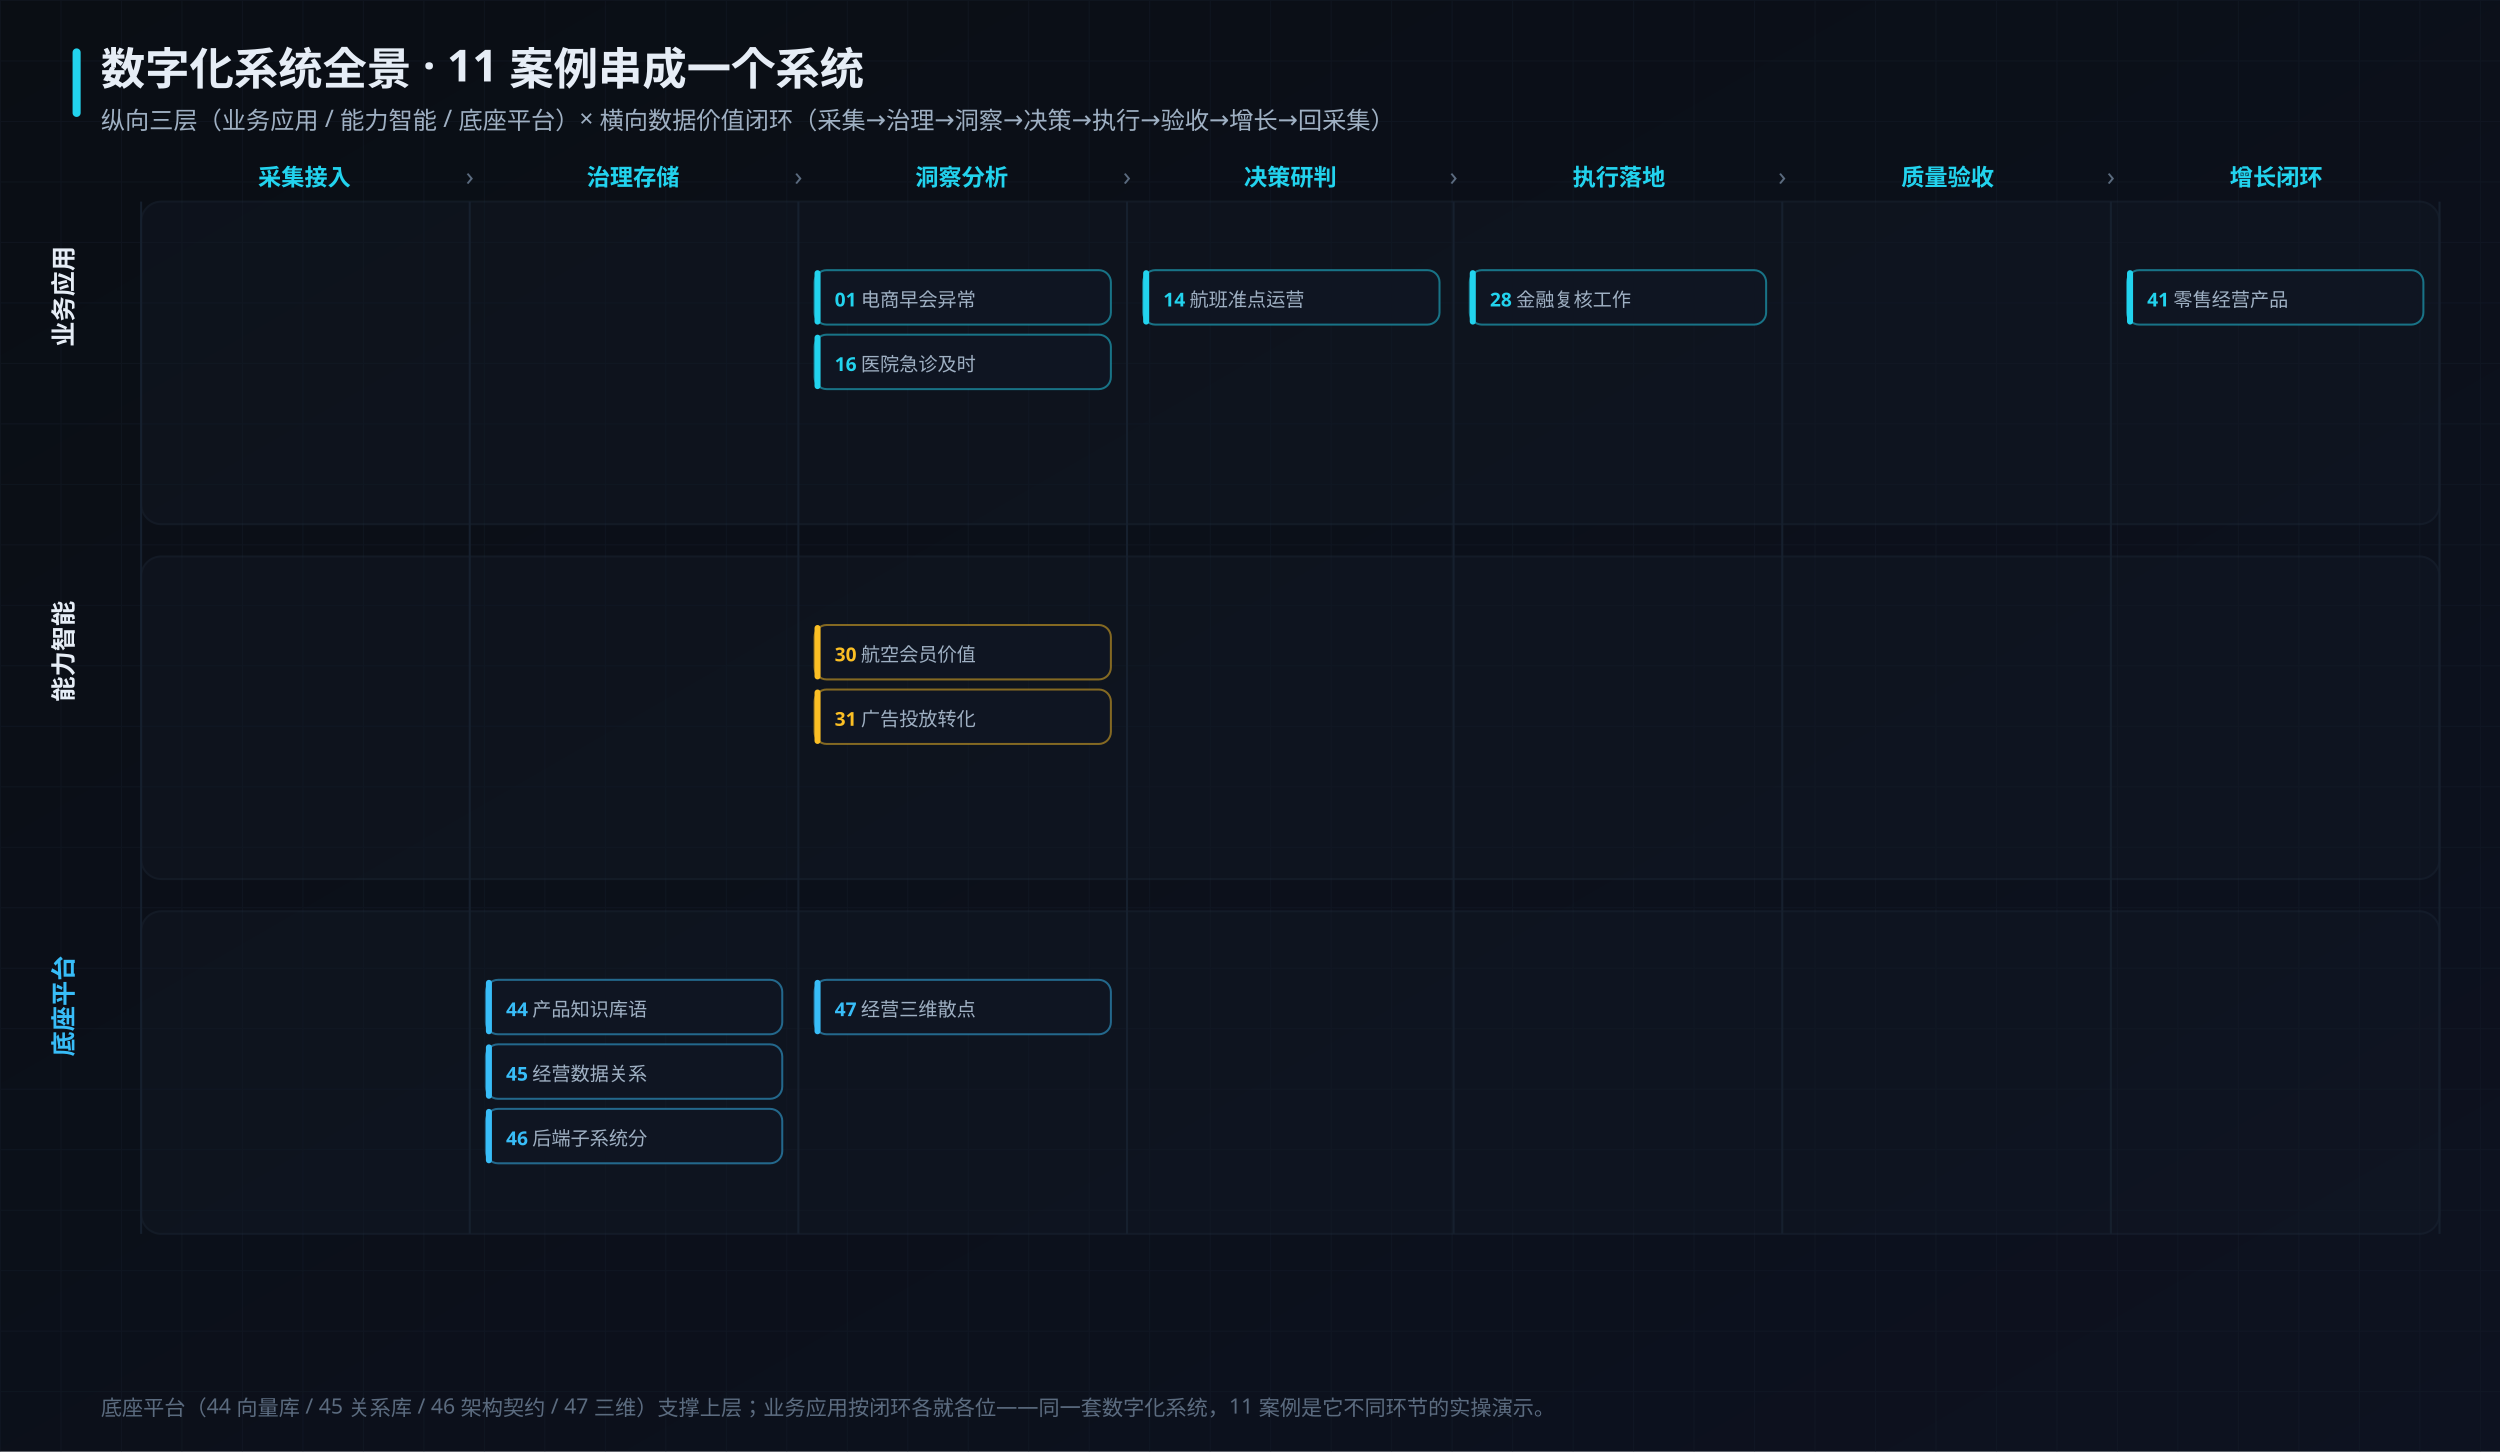
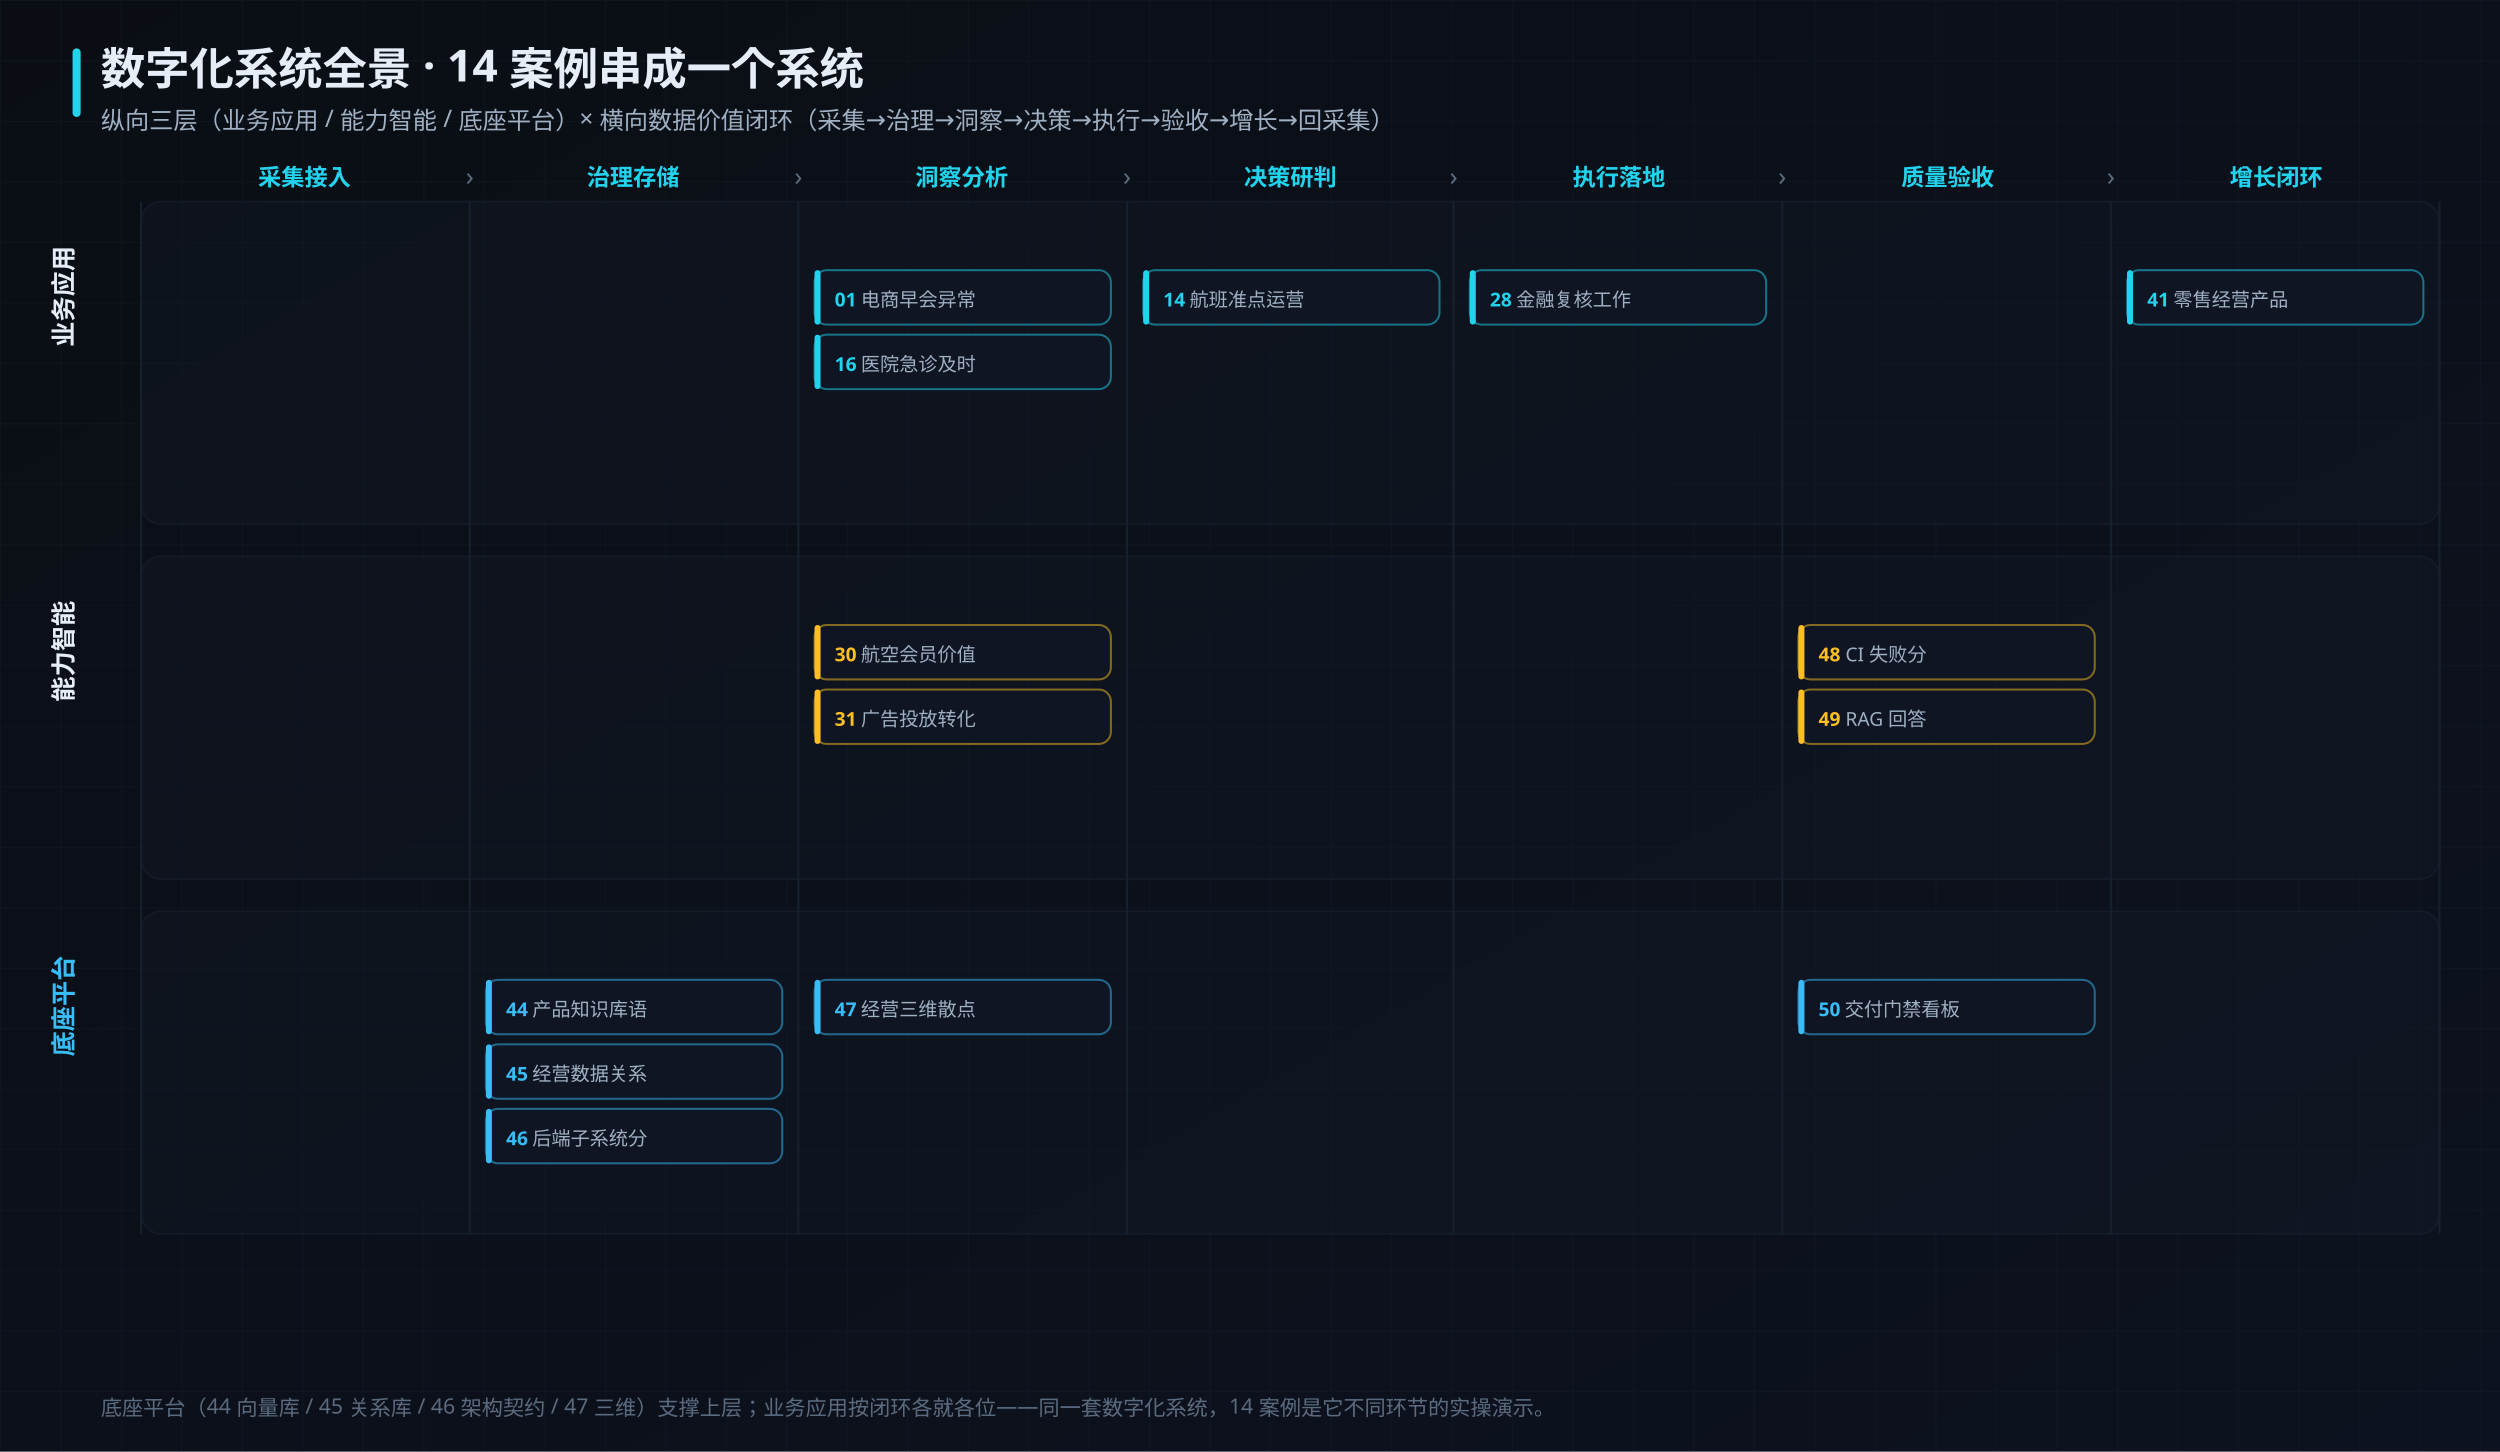
<svg xmlns="http://www.w3.org/2000/svg" viewBox="0 0 1240 720" font-family="PingFang SC,Microsoft YaHei,sans-serif">
  <defs>
    <linearGradient id="bg" x1="0" y1="0" x2="1" y2="1">
      <stop offset="0" stop-color="#0a0e14" />
      <stop offset="1" stop-color="#0d1220" />
    </linearGradient>
    <pattern id="grid" width="30" height="30" patternUnits="userSpaceOnUse">
      <path d="M30 0H0V30" fill="none" stroke="#16202e" stroke-width="1" />
    </pattern>
  </defs>
  <rect width="1240" height="720" fill="url(#bg)" />
  <rect width="1240" height="720" fill="url(#grid)" opacity="0.35" />
  <rect x="36" y="24" width="4" height="34" rx="2" fill="#22d3ee" />
-   <text x="50" y="42" font-size="22" font-weight="750" fill="#e6edf6">数字化系统全景 · 11 案例串成一个系统</text>
+   <text x="50" y="42" font-size="22" font-weight="750" fill="#e6edf6">数字化系统全景 · 14 案例串成一个系统</text>
  <text x="50" y="64" font-size="12" fill="#9fb0c3">纵向三层（业务应用 / 能力智能 / 底座平台）× 横向数据价值闭环（采集→治理→洞察→决策→执行→验收→增长→回采集）</text>
  <text x="151" y="92" font-size="11.5" font-weight="650" fill="#22d3ee" text-anchor="middle">采集接入</text>
  <text x="233" y="92" font-size="13" fill="#5b6b7f" text-anchor="middle">›</text>
  <text x="314" y="92" font-size="11.5" font-weight="650" fill="#22d3ee" text-anchor="middle">治理存储</text>
  <text x="396" y="92" font-size="13" fill="#5b6b7f" text-anchor="middle">›</text>
  <text x="477" y="92" font-size="11.5" font-weight="650" fill="#22d3ee" text-anchor="middle">洞察分析</text>
  <text x="559" y="92" font-size="13" fill="#5b6b7f" text-anchor="middle">›</text>
  <text x="640" y="92" font-size="11.5" font-weight="650" fill="#22d3ee" text-anchor="middle">决策研判</text>
  <text x="721" y="92" font-size="13" fill="#5b6b7f" text-anchor="middle">›</text>
  <text x="803" y="92" font-size="11.5" font-weight="650" fill="#22d3ee" text-anchor="middle">执行落地</text>
  <text x="884" y="92" font-size="13" fill="#5b6b7f" text-anchor="middle">›</text>
  <text x="966" y="92" font-size="11.5" font-weight="650" fill="#22d3ee" text-anchor="middle">质量验收</text>
  <text x="1047" y="92" font-size="13" fill="#5b6b7f" text-anchor="middle">›</text>
  <text x="1129" y="92" font-size="11.5" font-weight="650" fill="#22d3ee" text-anchor="middle">增长闭环</text>
  <rect x="70" y="100" width="1140" height="160" rx="10" fill="#121826" opacity="0.4" stroke="#1e2a3a" />
  <text x="36" y="122" font-size="12.5" font-weight="700" fill="#e6edf6" transform="rotate(-90 36 122)" text-anchor="end">业务应用</text>
  <rect x="70" y="276" width="1140" height="160" rx="10" fill="#121826" opacity="0.4" stroke="#1e2a3a" />
  <text x="36" y="298" font-size="12.5" font-weight="700" fill="#e6edf6" transform="rotate(-90 36 298)" text-anchor="end">能力智能</text>
  <rect x="70" y="452" width="1140" height="160" rx="10" fill="#121826" opacity="0.4" stroke="#1e2a3a" />
  <text x="36" y="474" font-size="12.5" font-weight="700" fill="#38bdf8" transform="rotate(-90 36 474)" text-anchor="end">底座平台</text>
  <line x1="70" y1="100" x2="70" y2="612" stroke="#16202e" />
  <line x1="233" y1="100" x2="233" y2="612" stroke="#16202e" />
  <line x1="396" y1="100" x2="396" y2="612" stroke="#16202e" />
  <line x1="559" y1="100" x2="559" y2="612" stroke="#16202e" />
  <line x1="721" y1="100" x2="721" y2="612" stroke="#16202e" />
  <line x1="884" y1="100" x2="884" y2="612" stroke="#16202e" />
  <line x1="1047" y1="100" x2="1047" y2="612" stroke="#16202e" />
  <line x1="1210" y1="100" x2="1210" y2="612" stroke="#16202e" />
  <rect x="404" y="134" width="147" height="27" rx="6" fill="#0f1522" stroke="#22d3ee" stroke-opacity="0.5" />
  <rect x="404" y="134" width="3" height="27" rx="1.5" fill="#22d3ee" />
  <text x="414" y="152" font-size="9.5" fill="#9fb0c3">
    <tspan fill="#22d3ee" font-weight="700">01</tspan> 电商早会异常</text>
  <rect x="404" y="166" width="147" height="27" rx="6" fill="#0f1522" stroke="#22d3ee" stroke-opacity="0.5" />
  <rect x="404" y="166" width="3" height="27" rx="1.5" fill="#22d3ee" />
  <text x="414" y="184" font-size="9.5" fill="#9fb0c3">
    <tspan fill="#22d3ee" font-weight="700">16</tspan> 医院急诊及时</text>
  <rect x="567" y="134" width="147" height="27" rx="6" fill="#0f1522" stroke="#22d3ee" stroke-opacity="0.5" />
  <rect x="567" y="134" width="3" height="27" rx="1.5" fill="#22d3ee" />
  <text x="577" y="152" font-size="9.5" fill="#9fb0c3">
    <tspan fill="#22d3ee" font-weight="700">14</tspan> 航班准点运营</text>
  <rect x="729" y="134" width="147" height="27" rx="6" fill="#0f1522" stroke="#22d3ee" stroke-opacity="0.5" />
  <rect x="729" y="134" width="3" height="27" rx="1.5" fill="#22d3ee" />
  <text x="739" y="152" font-size="9.5" fill="#9fb0c3">
    <tspan fill="#22d3ee" font-weight="700">28</tspan> 金融复核工作</text>
  <rect x="404" y="310" width="147" height="27" rx="6" fill="#0f1522" stroke="#fbbf24" stroke-opacity="0.5" />
  <rect x="404" y="310" width="3" height="27" rx="1.5" fill="#fbbf24" />
  <text x="414" y="328" font-size="9.5" fill="#9fb0c3">
    <tspan fill="#fbbf24" font-weight="700">30</tspan> 航空会员价值</text>
  <rect x="404" y="342" width="147" height="27" rx="6" fill="#0f1522" stroke="#fbbf24" stroke-opacity="0.5" />
  <rect x="404" y="342" width="3" height="27" rx="1.5" fill="#fbbf24" />
  <text x="414" y="360" font-size="9.5" fill="#9fb0c3">
    <tspan fill="#fbbf24" font-weight="700">31</tspan> 广告投放转化</text>
  <rect x="1055" y="134" width="147" height="27" rx="6" fill="#0f1522" stroke="#22d3ee" stroke-opacity="0.5" />
  <rect x="1055" y="134" width="3" height="27" rx="1.5" fill="#22d3ee" />
  <text x="1065" y="152" font-size="9.5" fill="#9fb0c3">
    <tspan fill="#22d3ee" font-weight="700">41</tspan> 零售经营产品</text>
  <rect x="241" y="486" width="147" height="27" rx="6" fill="#0f1522" stroke="#38bdf8" stroke-opacity="0.5" />
  <rect x="241" y="486" width="3" height="27" rx="1.5" fill="#38bdf8" />
  <text x="251" y="504" font-size="9.5" fill="#9fb0c3">
    <tspan fill="#38bdf8" font-weight="700">44</tspan> 产品知识库语</text>
  <rect x="241" y="518" width="147" height="27" rx="6" fill="#0f1522" stroke="#38bdf8" stroke-opacity="0.5" />
  <rect x="241" y="518" width="3" height="27" rx="1.5" fill="#38bdf8" />
  <text x="251" y="536" font-size="9.5" fill="#9fb0c3">
    <tspan fill="#38bdf8" font-weight="700">45</tspan> 经营数据关系</text>
  <rect x="241" y="550" width="147" height="27" rx="6" fill="#0f1522" stroke="#38bdf8" stroke-opacity="0.5" />
  <rect x="241" y="550" width="3" height="27" rx="1.5" fill="#38bdf8" />
  <text x="251" y="568" font-size="9.5" fill="#9fb0c3">
    <tspan fill="#38bdf8" font-weight="700">46</tspan> 后端子系统分</text>
  <rect x="404" y="486" width="147" height="27" rx="6" fill="#0f1522" stroke="#38bdf8" stroke-opacity="0.5" />
  <rect x="404" y="486" width="3" height="27" rx="1.5" fill="#38bdf8" />
  <text x="414" y="504" font-size="9.5" fill="#9fb0c3">
    <tspan fill="#38bdf8" font-weight="700">47</tspan> 经营三维散点</text>
-   <text x="50" y="702" font-size="10.5" fill="#5b6b7f">底座平台（44 向量库 / 45 关系库 / 46 架构契约 / 47 三维）支撑上层；业务应用按闭环各就各位——同一套数字化系统，11 案例是它不同环节的实操演示。</text>
+   <rect x="892" y="310" width="147" height="27" rx="6" fill="#0f1522" stroke="#fbbf24" stroke-opacity="0.5" />
+   <rect x="892" y="310" width="3" height="27" rx="1.5" fill="#fbbf24" />
+   <text x="902" y="328" font-size="9.5" fill="#9fb0c3">
+     <tspan fill="#fbbf24" font-weight="700">48</tspan> CI 失败分</text>
+   <rect x="892" y="342" width="147" height="27" rx="6" fill="#0f1522" stroke="#fbbf24" stroke-opacity="0.5" />
+   <rect x="892" y="342" width="3" height="27" rx="1.5" fill="#fbbf24" />
+   <text x="902" y="360" font-size="9.5" fill="#9fb0c3">
+     <tspan fill="#fbbf24" font-weight="700">49</tspan> RAG 回答</text>
+   <rect x="892" y="486" width="147" height="27" rx="6" fill="#0f1522" stroke="#38bdf8" stroke-opacity="0.5" />
+   <rect x="892" y="486" width="3" height="27" rx="1.5" fill="#38bdf8" />
+   <text x="902" y="504" font-size="9.5" fill="#9fb0c3">
+     <tspan fill="#38bdf8" font-weight="700">50</tspan> 交付门禁看板</text>
+   <text x="50" y="702" font-size="10.5" fill="#5b6b7f">底座平台（44 向量库 / 45 关系库 / 46 架构契约 / 47 三维）支撑上层；业务应用按闭环各就各位——同一套数字化系统，14 案例是它不同环节的实操演示。</text>
</svg>
